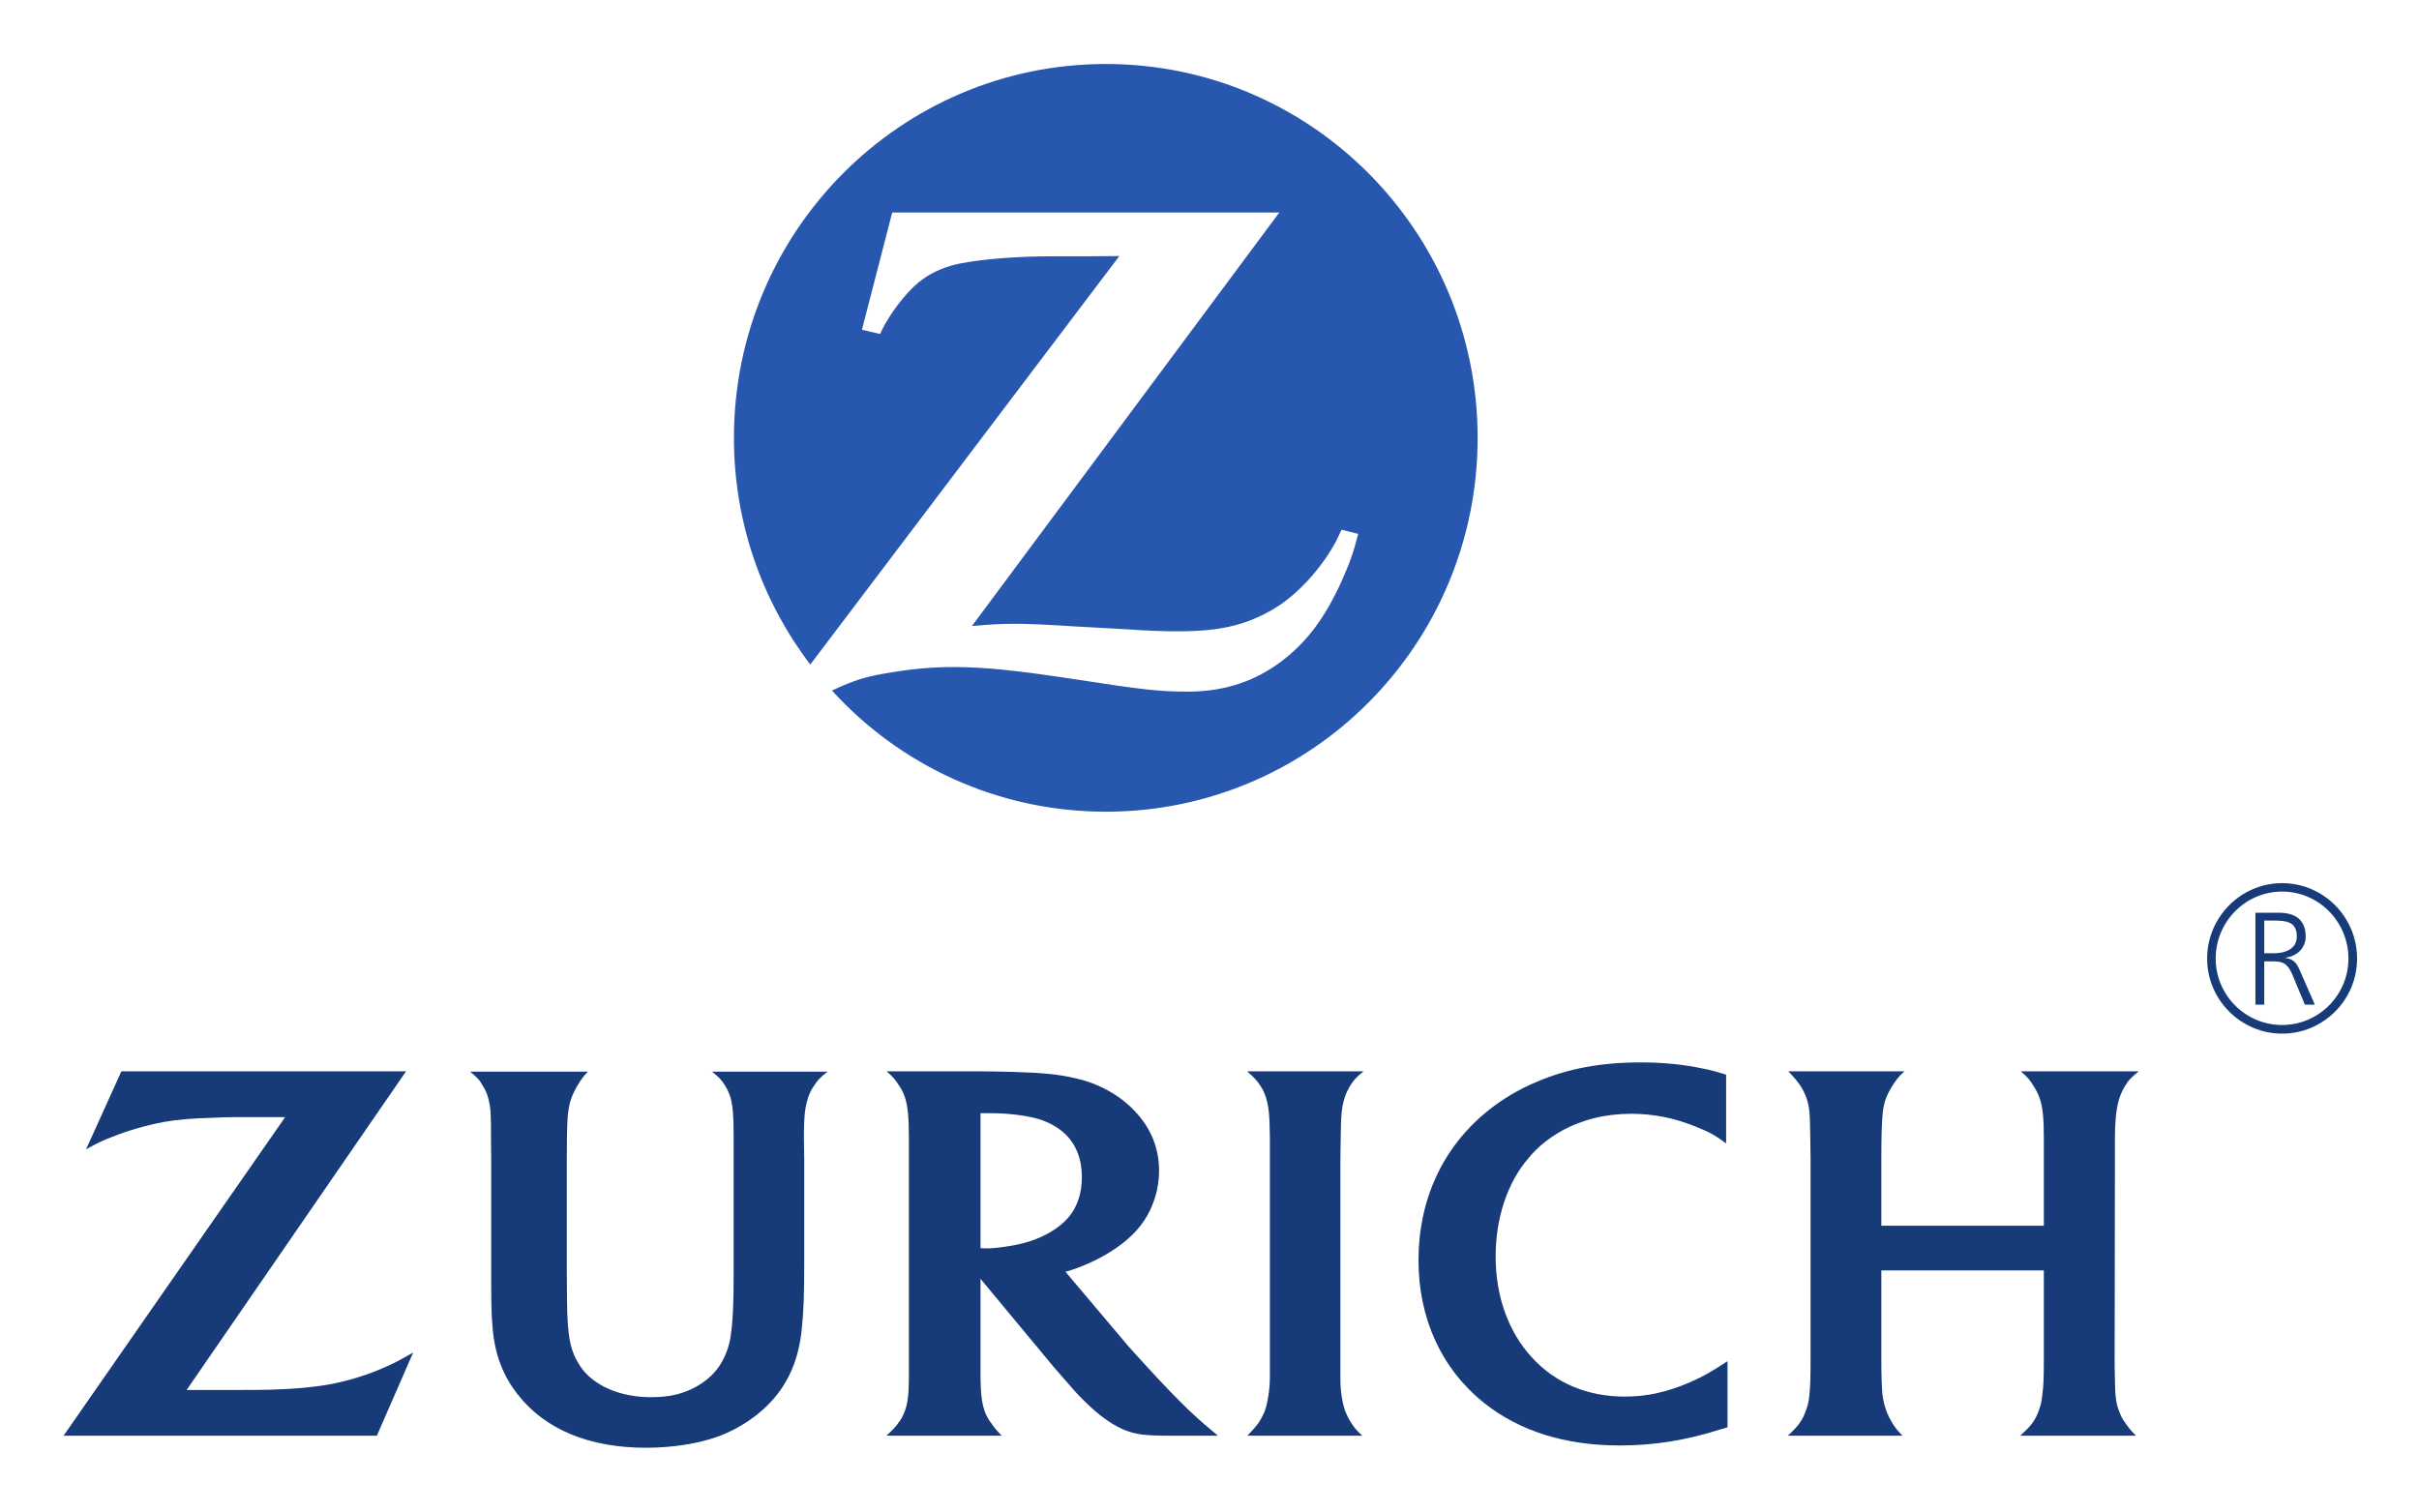
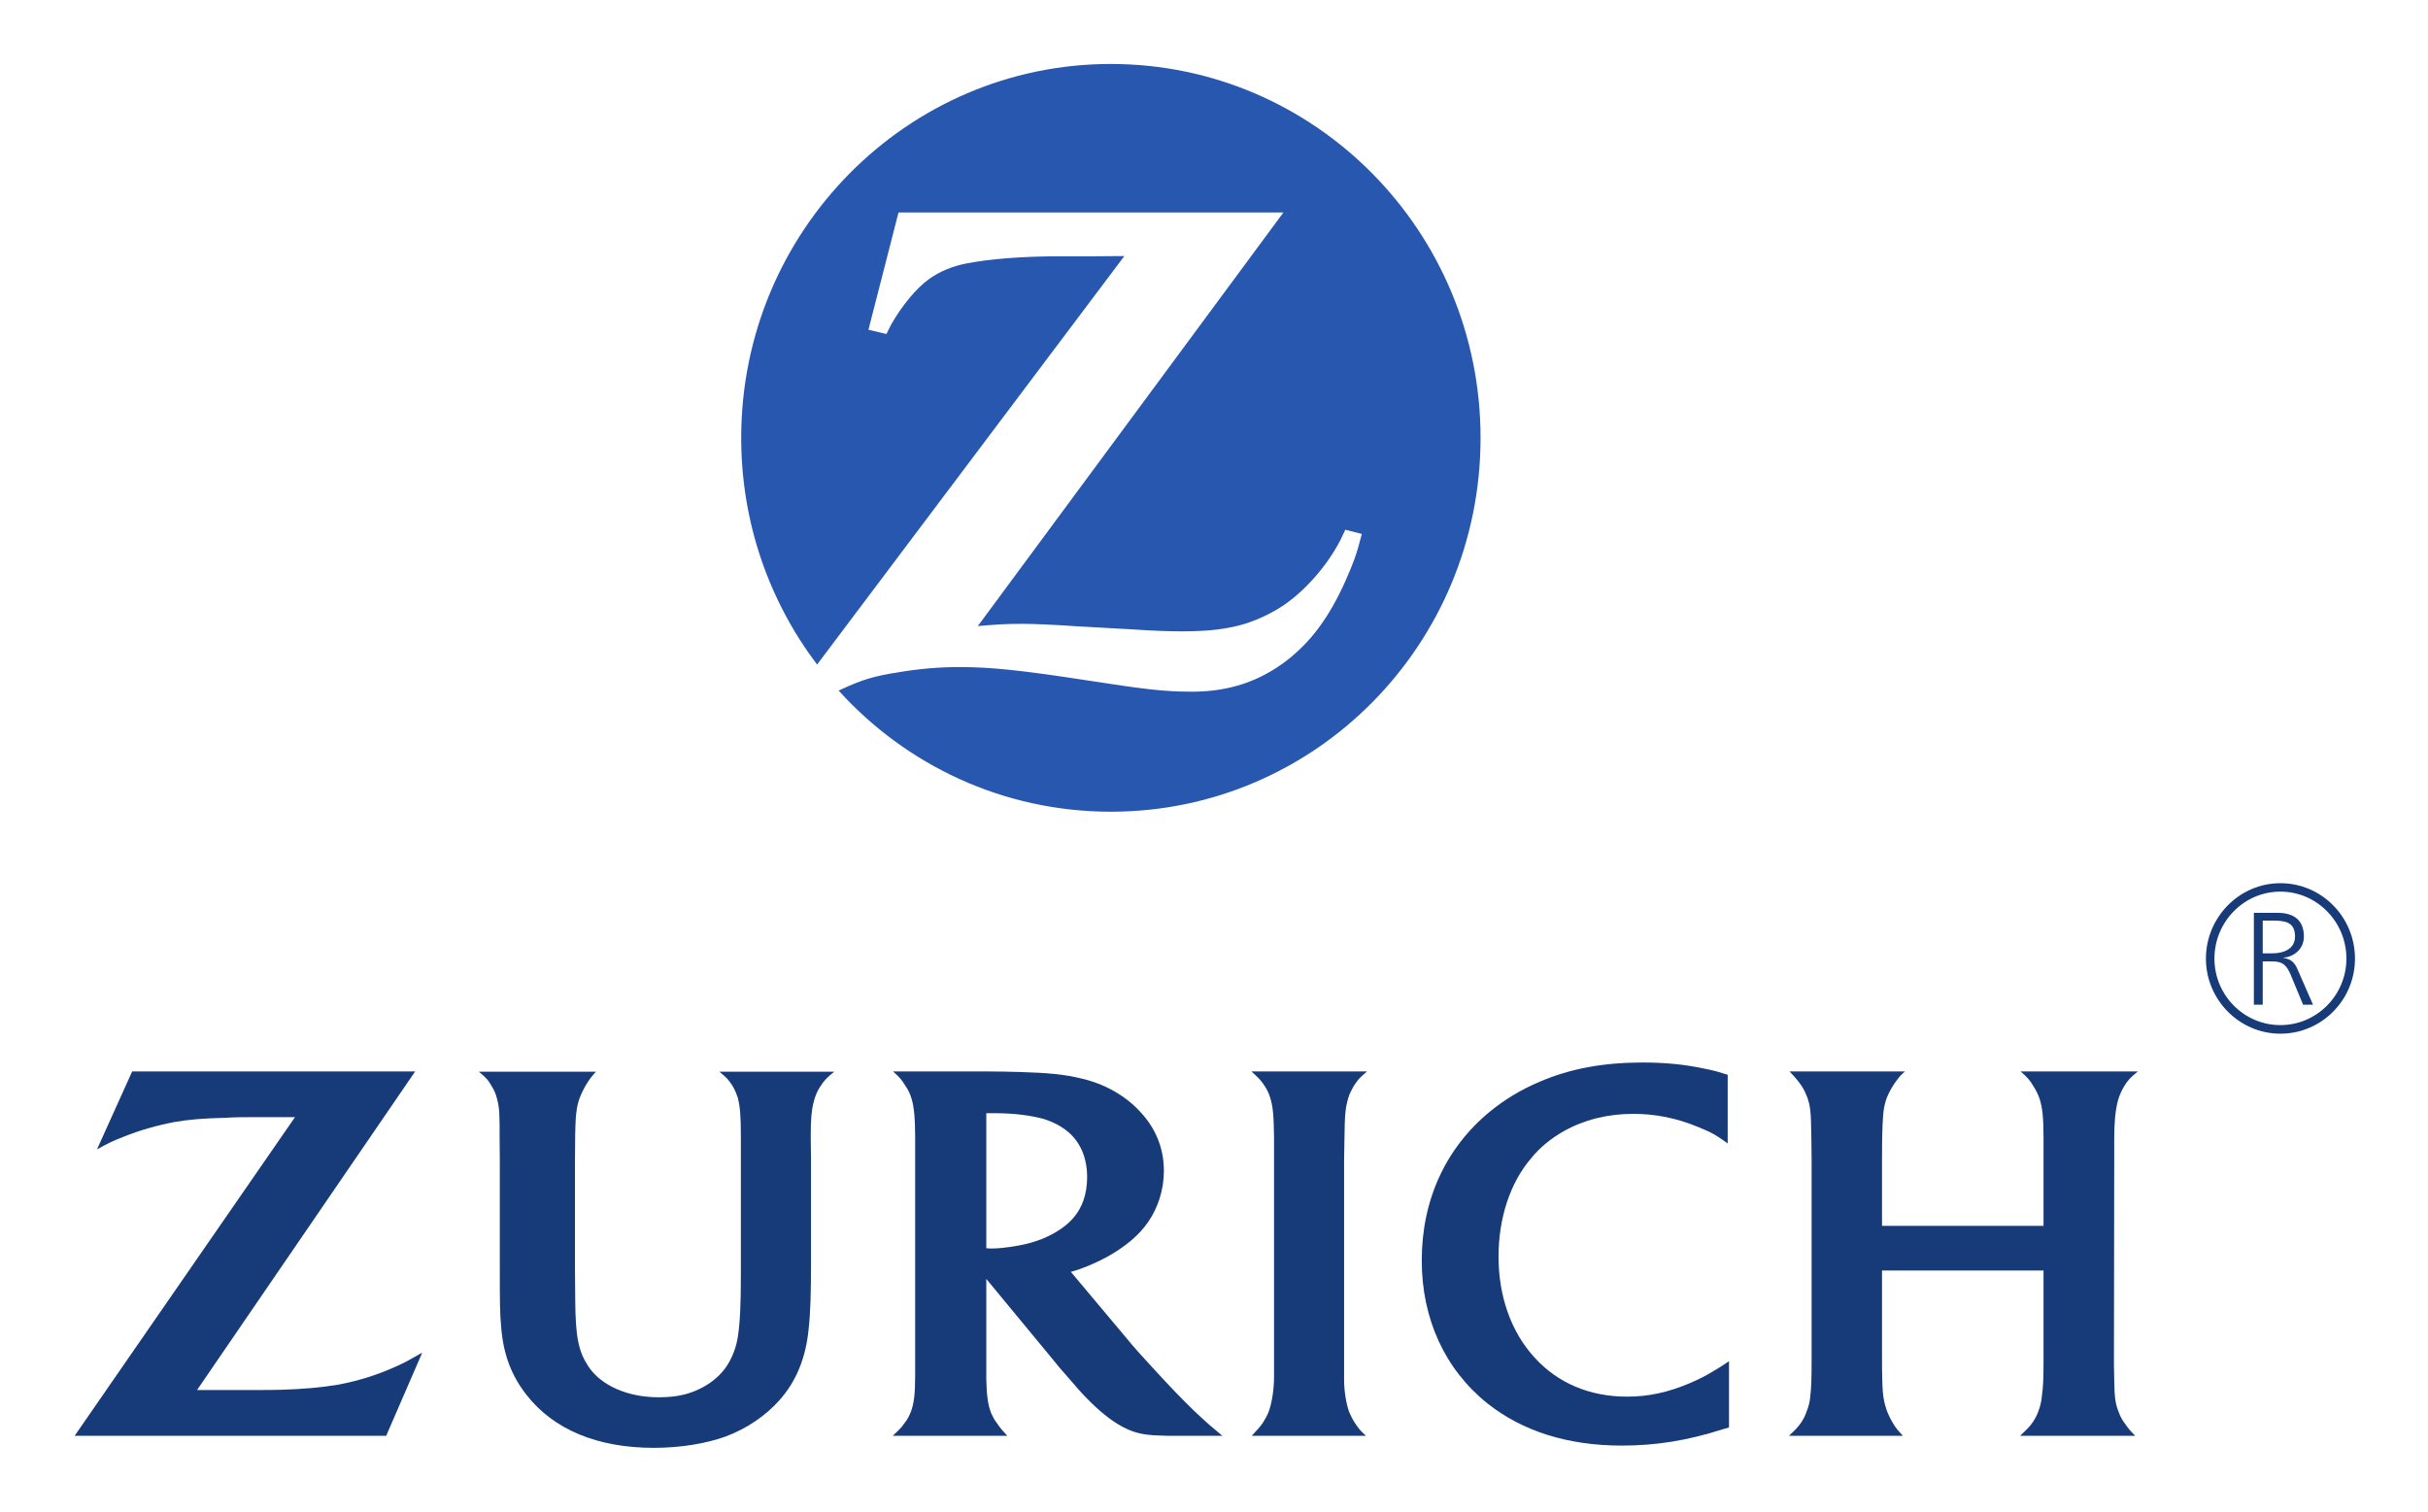
- <svg xmlns="http://www.w3.org/2000/svg" width="128px" height="80px" viewBox="0 0 128 80" version="1.1">
+ <svg xmlns="http://www.w3.org/2000/svg" width="106px" height="66px" viewBox="0 0 105 66" version="1.1">
  <g id="surface1">
-     <path style=" stroke:none;fill-rule:nonzero;fill:rgb(15.686%,34.118%,68.627%);fill-opacity:1;" d="M 58.512 3.387 C 47.652 3.387 38.836 12.254 38.836 23.172 C 38.836 27.695 40.348 31.848 42.875 35.172 L 59.23 13.551 L 57.469 13.566 L 55.719 13.566 C 53.852 13.566 52.105 13.699 50.84 13.938 C 50.078 14.086 49.402 14.367 48.844 14.766 C 48.18 15.223 47.375 16.199 46.828 17.16 C 46.77 17.262 46.684 17.438 46.566 17.676 L 45.609 17.453 L 47.211 11.246 L 67.695 11.246 L 51.43 33.133 C 52.488 33.043 52.898 33.016 53.766 33.016 C 54.426 33.016 55.426 33.059 56.762 33.148 L 59.656 33.309 C 60.699 33.383 61.582 33.414 62.258 33.414 C 63.742 33.414 64.711 33.297 65.684 33 C 66.43 32.762 67.137 32.422 67.781 31.98 C 68.93 31.184 70.031 29.898 70.707 28.625 C 70.766 28.492 70.867 28.301 70.988 28.035 L 71.867 28.258 C 71.59 29.352 71.426 29.762 71 30.738 C 70.121 32.691 69.137 34.004 67.781 35.023 C 66.387 36.059 64.844 36.574 63.008 36.605 L 62.742 36.605 C 61.391 36.605 60.332 36.488 57.102 35.984 C 53.809 35.484 52.133 35.305 50.473 35.305 C 49.371 35.305 48.344 35.395 47.27 35.57 C 45.859 35.793 45.301 35.957 44.023 36.547 C 47.609 40.492 52.781 42.961 58.512 42.961 C 69.387 42.961 78.188 34.109 78.188 23.172 C 78.188 12.254 69.387 3.387 58.512 3.387 " />
-     <path style=" stroke:none;fill-rule:nonzero;fill:rgb(9.02%,22.745%,47.059%);fill-opacity:1;" d="M 21.484 56.703 L 6.422 56.703 L 4.555 60.828 C 5.172 60.488 5.422 60.367 5.965 60.16 C 6.816 59.82 7.758 59.555 8.684 59.379 C 9.461 59.246 10.199 59.188 11.375 59.156 C 11.902 59.125 12.402 59.125 12.871 59.125 L 15.09 59.125 L 3.363 75.988 L 19.941 75.988 L 21.863 71.586 C 21.188 71.969 20.953 72.102 20.453 72.324 C 19.484 72.766 18.426 73.09 17.355 73.285 C 16.5 73.43 15.531 73.52 14.34 73.551 C 13.945 73.566 13.43 73.566 12.812 73.566 L 9.875 73.566 L 21.484 56.703 " />
-     <path style=" stroke:none;fill-rule:nonzero;fill:rgb(9.02%,22.745%,47.059%);fill-opacity:1;" d="M 72.09 75.988 C 71.793 75.723 71.691 75.605 71.5 75.309 C 71.367 75.117 71.281 74.91 71.191 74.719 C 71.031 74.273 70.926 73.637 70.926 73.02 L 70.926 61.402 L 70.941 60.281 C 70.957 58.992 70.988 58.641 71.148 58.105 C 71.207 57.898 71.309 57.707 71.414 57.516 C 71.617 57.176 71.75 57.027 72.148 56.703 L 65.992 56.703 C 66.387 57.059 66.52 57.191 66.695 57.473 C 66.828 57.664 66.93 57.887 66.988 58.094 C 67.137 58.566 67.18 59.023 67.195 60.176 C 67.195 60.766 67.195 61.152 67.195 61.328 L 67.195 72.871 C 67.195 73.551 67.078 74.273 66.902 74.746 C 66.812 74.938 66.711 75.133 66.594 75.309 C 66.445 75.516 66.344 75.633 66.004 75.988 L 72.09 75.988 " />
-     <path style=" stroke:none;fill-rule:nonzero;fill:rgb(9.02%,22.745%,47.059%);fill-opacity:1;" d="M 91.336 56.879 C 90.867 56.734 90.676 56.672 90.176 56.57 C 89.074 56.332 88.004 56.23 86.797 56.23 C 84.738 56.23 82.961 56.555 81.332 57.25 C 80.375 57.648 79.48 58.18 78.699 58.816 C 76.336 60.738 75.059 63.5 75.059 66.707 C 75.059 69.797 76.289 72.473 78.555 74.273 C 80.422 75.75 82.828 76.504 85.711 76.504 C 87.516 76.504 89.207 76.238 91.102 75.633 C 91.16 75.617 91.277 75.59 91.41 75.543 L 91.41 72.043 C 90.957 72.34 90.793 72.441 90.516 72.605 C 90.148 72.824 89.75 73.02 89.34 73.195 C 88.18 73.684 87.137 73.918 85.988 73.918 C 84.004 73.918 82.301 73.211 81.051 71.836 C 79.816 70.492 79.141 68.613 79.141 66.5 C 79.141 64.477 79.758 62.598 80.875 61.301 C 81.344 60.723 81.934 60.25 82.609 59.867 C 83.695 59.262 84.945 58.949 86.312 58.949 C 87.488 58.949 88.621 59.172 89.766 59.645 C 90.469 59.926 90.734 60.074 91.336 60.516 L 91.336 56.879 " />
-     <path style=" stroke:none;fill-rule:nonzero;fill:rgb(9.02%,22.745%,47.059%);fill-opacity:1;" d="M 108.148 67.238 L 108.148 71.938 C 108.148 72.988 108.133 73.359 108.059 73.906 C 108.031 74.199 107.957 74.48 107.855 74.73 C 107.723 75.086 107.5 75.426 107.164 75.738 C 107.105 75.797 107.016 75.883 106.898 75.988 L 113.027 75.988 C 112.777 75.738 112.672 75.617 112.512 75.383 C 112.352 75.176 112.23 74.969 112.16 74.762 C 111.969 74.305 111.922 73.965 111.91 73.02 C 111.895 72.441 111.895 72.117 111.895 72.012 L 111.91 61.402 L 111.91 60.266 C 111.91 59.422 111.969 58.758 112.113 58.227 C 112.188 57.973 112.293 57.738 112.422 57.516 C 112.613 57.191 112.762 57.027 113.172 56.703 L 106.93 56.703 C 107.281 57.012 107.414 57.148 107.617 57.5 C 107.766 57.723 107.867 57.945 107.941 58.168 C 108.09 58.625 108.148 59.172 108.148 60.191 L 108.148 64.875 L 99.551 64.875 L 99.551 61.359 C 99.551 60.293 99.566 59.602 99.609 59.066 C 99.625 58.758 99.684 58.477 99.758 58.238 C 99.891 57.812 100.242 57.25 100.551 56.91 C 100.594 56.867 100.668 56.809 100.77 56.703 L 94.629 56.703 C 94.996 57.086 95.086 57.207 95.262 57.457 C 95.395 57.648 95.496 57.871 95.586 58.105 C 95.746 58.594 95.773 58.859 95.789 60.145 L 95.805 61.359 L 95.805 71.91 C 95.805 72.988 95.789 73.461 95.73 73.949 C 95.703 74.199 95.645 74.453 95.539 74.703 C 95.395 75.133 95.156 75.457 94.805 75.797 C 94.762 75.84 94.688 75.898 94.598 75.988 L 100.668 75.988 C 100.402 75.707 100.301 75.59 100.152 75.352 C 100.035 75.16 99.934 74.969 99.844 74.746 C 99.656 74.246 99.582 73.875 99.566 73.062 C 99.551 72.648 99.551 72.266 99.551 71.91 L 99.551 67.238 L 108.148 67.238 " />
-     <path style=" stroke:none;fill-rule:nonzero;fill:rgb(9.02%,22.745%,47.059%);fill-opacity:1;" d="M 52.191 66.074 C 52.473 66.074 52.797 66.043 53.191 65.984 C 54.219 65.836 54.926 65.598 55.602 65.199 C 55.969 64.98 56.262 64.742 56.5 64.477 C 56.996 63.914 57.246 63.176 57.246 62.305 C 57.246 61.301 56.91 60.488 56.262 59.926 C 55.895 59.613 55.441 59.379 54.969 59.23 C 54.234 59.023 53.324 58.918 52.383 58.918 C 52.223 58.918 52.121 58.918 51.883 58.918 L 51.883 66.059 C 52.031 66.074 52.09 66.074 52.191 66.074 Z M 51.883 72.027 C 51.883 72.367 51.883 72.691 51.883 72.988 C 51.898 73.875 51.973 74.348 52.133 74.777 C 52.223 74.969 52.324 75.176 52.473 75.352 C 52.633 75.59 52.723 75.691 53 75.988 L 46.902 75.988 C 47.254 75.664 47.375 75.543 47.535 75.309 C 47.684 75.133 47.785 74.926 47.871 74.703 C 48.035 74.273 48.094 73.758 48.094 72.84 L 48.094 60.191 C 48.094 59.172 48.035 58.566 47.902 58.137 C 47.828 57.887 47.711 57.648 47.562 57.441 C 47.387 57.16 47.27 57.012 46.918 56.703 L 51.871 56.703 C 52.488 56.703 53.074 56.719 53.648 56.734 C 55.176 56.777 56.07 56.867 56.926 57.074 C 58.16 57.352 59.262 57.973 60.039 58.801 C 60.906 59.703 61.332 60.781 61.332 61.965 C 61.332 62.465 61.258 62.953 61.098 63.441 C 60.816 64.312 60.348 65.008 59.598 65.645 C 58.922 66.207 58.188 66.633 57.234 67.02 C 56.895 67.152 56.746 67.211 56.379 67.312 L 59.363 70.844 C 59.715 71.273 60.188 71.793 60.758 72.41 C 61.656 73.387 62.258 74.008 62.918 74.645 C 63.215 74.926 63.492 75.176 63.758 75.41 C 64.008 75.617 64.125 75.723 64.449 75.988 L 62.051 75.988 C 61.684 75.988 61.363 75.988 61.055 75.973 C 60.215 75.945 59.703 75.812 59.145 75.516 C 58.496 75.176 57.852 74.645 57.16 73.934 C 56.953 73.727 56.645 73.371 56.234 72.898 C 55.867 72.484 55.602 72.176 55.441 71.969 L 51.883 67.684 L 51.883 72.027 " />
-     <path style=" stroke:none;fill-rule:nonzero;fill:rgb(9.02%,22.745%,47.059%);fill-opacity:1;" d="M 43.789 56.719 L 37.676 56.719 C 38.043 57.012 38.176 57.148 38.367 57.457 C 38.5 57.664 38.586 57.887 38.66 58.105 C 38.777 58.578 38.82 59.039 38.82 60.133 L 38.82 67.461 C 38.82 69.043 38.777 69.957 38.66 70.727 C 38.586 71.246 38.41 71.719 38.16 72.145 C 37.703 72.93 36.836 73.535 35.809 73.801 C 35.398 73.906 34.941 73.949 34.441 73.949 C 32.797 73.949 31.387 73.328 30.711 72.324 C 30.18 71.523 30.02 70.785 30.004 68.805 L 29.992 67.211 L 29.992 61.402 C 29.992 60.281 30.004 59.734 30.035 59.156 C 30.062 58.816 30.109 58.52 30.18 58.285 C 30.312 57.84 30.637 57.25 30.961 56.879 C 30.988 56.852 31.035 56.793 31.105 56.719 L 24.875 56.719 C 25.258 57.027 25.391 57.176 25.566 57.5 C 25.699 57.707 25.789 57.93 25.848 58.168 C 25.922 58.461 25.965 58.758 25.965 59.055 C 25.98 59.246 25.98 59.645 25.98 60.25 L 25.992 61.359 L 25.992 66.887 C 25.992 68.938 25.992 69.457 26.066 70.285 C 26.184 71.688 26.609 72.812 27.418 73.832 C 28.859 75.664 31.195 76.625 34.18 76.625 C 35.602 76.625 36.969 76.402 38.027 76.02 C 39.129 75.605 40.145 74.926 40.879 74.098 C 41.762 73.105 42.273 71.879 42.422 70.359 C 42.523 69.473 42.555 68.438 42.555 66.914 L 42.555 61.371 L 42.539 60.281 L 42.539 60.059 C 42.539 59.23 42.582 58.742 42.699 58.301 C 42.773 58.02 42.875 57.754 43.039 57.516 C 43.246 57.191 43.375 57.043 43.789 56.719 " />
-     <path style=" stroke:none;fill-rule:nonzero;fill:rgb(9.02%,22.745%,47.059%);fill-opacity:1;" d="M 119.812 50.453 L 120.328 50.453 C 120.887 50.453 121.535 50.246 121.535 49.566 C 121.535 48.77 120.961 48.723 120.312 48.723 L 119.812 48.723 Z M 119.344 48.309 L 120.594 48.309 C 121.445 48.309 122.004 48.68 122.004 49.566 C 122.004 50.188 121.535 50.613 120.93 50.688 L 120.93 50.703 C 121.312 50.746 121.52 50.953 121.664 51.293 L 122.488 53.172 L 121.961 53.172 L 121.27 51.516 C 120.988 50.895 120.668 50.883 120.211 50.883 L 119.812 50.883 L 119.812 53.172 L 119.344 53.172 L 119.344 48.309 " />
-     <path style=" stroke:none;fill-rule:nonzero;fill:rgb(9.02%,22.745%,47.059%);fill-opacity:1;" d="M 120.754 54.25 C 118.816 54.25 117.242 52.668 117.242 50.734 C 117.242 48.781 118.816 47.188 120.754 47.188 C 122.695 47.188 124.266 48.781 124.266 50.734 C 124.266 52.668 122.695 54.25 120.754 54.25 Z M 120.754 46.742 C 118.582 46.742 116.789 48.531 116.789 50.734 C 116.789 52.922 118.582 54.707 120.754 54.707 C 122.945 54.707 124.723 52.922 124.723 50.734 C 124.723 48.531 122.945 46.742 120.754 46.742 " />
+     <path style=" stroke:none;fill-rule:nonzero;fill:rgb(15.686%,34.118%,68.627%);fill-opacity:1;" d="M 47.996 2.793 C 39.09 2.793 31.859 10.109 31.859 19.117 C 31.859 22.848 33.098 26.273 35.172 29.016 L 48.586 11.18 L 47.141 11.191 L 45.707 11.191 C 44.176 11.191 42.742 11.301 41.703 11.5 C 41.078 11.621 40.523 11.852 40.066 12.18 C 39.523 12.559 38.863 13.363 38.414 14.156 C 38.367 14.242 38.297 14.387 38.199 14.582 L 37.414 14.398 L 38.727 9.277 L 55.531 9.277 L 42.188 27.336 C 43.059 27.262 43.395 27.238 44.105 27.238 C 44.645 27.238 45.465 27.273 46.562 27.348 L 48.938 27.48 C 49.793 27.539 50.516 27.566 51.07 27.566 C 52.289 27.566 53.082 27.469 53.883 27.227 C 54.492 27.027 55.074 26.75 55.602 26.383 C 56.543 25.727 57.449 24.668 58 23.617 C 58.051 23.508 58.133 23.348 58.234 23.129 L 58.953 23.312 C 58.727 24.215 58.59 24.555 58.242 25.359 C 57.52 26.969 56.715 28.055 55.602 28.895 C 54.457 29.75 53.191 30.172 51.688 30.199 L 51.469 30.199 C 50.359 30.199 49.492 30.102 46.84 29.688 C 44.141 29.273 42.766 29.125 41.402 29.125 C 40.5 29.125 39.656 29.199 38.777 29.344 C 37.617 29.527 37.16 29.664 36.113 30.152 C 39.055 33.406 43.297 35.441 47.996 35.441 C 56.918 35.441 64.137 28.141 64.137 19.117 C 64.137 10.109 56.918 2.793 47.996 2.793 " />
+     <path style=" stroke:none;fill-rule:nonzero;fill:rgb(9.02%,22.745%,47.059%);fill-opacity:1;" d="M 17.625 46.781 L 5.27 46.781 L 3.734 50.184 C 4.242 49.902 4.449 49.805 4.895 49.633 C 5.59 49.352 6.363 49.133 7.125 48.988 C 7.762 48.879 8.367 48.828 9.332 48.805 C 9.762 48.777 10.172 48.777 10.559 48.777 L 12.379 48.777 L 2.758 62.691 L 16.359 62.691 L 17.934 59.059 C 17.379 59.375 17.188 59.484 16.777 59.668 C 15.984 60.031 15.113 60.301 14.238 60.461 C 13.535 60.578 12.742 60.652 11.762 60.68 C 11.441 60.691 11.016 60.691 10.512 60.691 L 8.102 60.691 L 17.625 46.781 " />
+     <path style=" stroke:none;fill-rule:nonzero;fill:rgb(9.02%,22.745%,47.059%);fill-opacity:1;" d="M 59.137 62.691 C 58.895 62.473 58.809 62.375 58.652 62.129 C 58.543 61.973 58.473 61.801 58.398 61.645 C 58.27 61.277 58.18 60.75 58.18 60.242 L 58.18 50.656 L 58.195 49.73 C 58.207 48.668 58.234 48.379 58.363 47.938 C 58.41 47.766 58.496 47.609 58.582 47.449 C 58.75 47.172 58.859 47.047 59.184 46.781 L 54.133 46.781 C 54.457 47.074 54.566 47.184 54.711 47.414 C 54.82 47.574 54.902 47.758 54.953 47.926 C 55.074 48.316 55.109 48.695 55.121 49.645 C 55.121 50.133 55.121 50.449 55.121 50.594 L 55.121 60.117 C 55.121 60.68 55.023 61.277 54.879 61.664 C 54.809 61.824 54.723 61.984 54.629 62.129 C 54.508 62.301 54.422 62.398 54.145 62.691 L 59.137 62.691 " />
+     <path style=" stroke:none;fill-rule:nonzero;fill:rgb(9.02%,22.745%,47.059%);fill-opacity:1;" d="M 74.926 46.926 C 74.539 46.805 74.383 46.754 73.973 46.672 C 73.07 46.473 72.191 46.391 71.199 46.391 C 69.512 46.391 68.055 46.656 66.719 47.23 C 65.934 47.559 65.199 48 64.559 48.523 C 62.621 50.109 61.57 52.387 61.57 55.035 C 61.57 57.582 62.582 59.789 64.438 61.277 C 65.973 62.492 67.945 63.117 70.309 63.117 C 71.789 63.117 73.176 62.898 74.73 62.398 C 74.781 62.383 74.875 62.363 74.984 62.324 L 74.984 59.434 C 74.613 59.68 74.48 59.766 74.25 59.898 C 73.949 60.078 73.625 60.242 73.285 60.387 C 72.336 60.789 71.48 60.98 70.539 60.98 C 68.91 60.98 67.512 60.398 66.488 59.266 C 65.473 58.156 64.922 56.605 64.922 54.863 C 64.922 53.191 65.426 51.645 66.344 50.574 C 66.727 50.098 67.211 49.707 67.766 49.391 C 68.656 48.891 69.684 48.633 70.805 48.633 C 71.77 48.633 72.695 48.816 73.637 49.207 C 74.211 49.438 74.43 49.562 74.926 49.926 L 74.926 46.926 " />
+     <path style=" stroke:none;fill-rule:nonzero;fill:rgb(9.02%,22.745%,47.059%);fill-opacity:1;" d="M 88.715 55.473 L 88.715 59.348 C 88.715 60.215 88.703 60.52 88.641 60.973 C 88.621 61.215 88.559 61.445 88.477 61.652 C 88.367 61.945 88.184 62.227 87.906 62.484 C 87.859 62.531 87.785 62.602 87.691 62.691 L 92.719 62.691 C 92.512 62.484 92.426 62.383 92.293 62.191 C 92.164 62.02 92.062 61.848 92.008 61.68 C 91.848 61.301 91.812 61.02 91.801 60.242 C 91.789 59.766 91.789 59.496 91.789 59.41 L 91.801 50.656 L 91.801 49.719 C 91.801 49.023 91.848 48.477 91.969 48.035 C 92.027 47.828 92.117 47.633 92.223 47.449 C 92.379 47.184 92.5 47.047 92.836 46.781 L 87.715 46.781 C 88.004 47.035 88.113 47.148 88.281 47.438 C 88.402 47.621 88.484 47.805 88.547 47.988 C 88.668 48.367 88.715 48.816 88.715 49.656 L 88.715 53.523 L 81.664 53.523 L 81.664 50.621 C 81.664 49.742 81.676 49.172 81.711 48.73 C 81.723 48.477 81.773 48.242 81.832 48.047 C 81.941 47.695 82.23 47.23 82.484 46.949 C 82.52 46.914 82.578 46.867 82.664 46.781 L 77.625 46.781 C 77.926 47.098 78 47.195 78.145 47.402 C 78.254 47.559 78.336 47.742 78.41 47.938 C 78.543 48.34 78.562 48.559 78.578 49.621 L 78.59 50.621 L 78.59 59.324 C 78.59 60.215 78.578 60.605 78.527 61.008 C 78.508 61.215 78.457 61.426 78.371 61.629 C 78.254 61.984 78.059 62.254 77.77 62.531 C 77.734 62.566 77.672 62.617 77.602 62.691 L 82.578 62.691 C 82.359 62.457 82.277 62.363 82.156 62.164 C 82.059 62.008 81.977 61.848 81.902 61.664 C 81.75 61.254 81.688 60.945 81.676 60.277 C 81.664 59.934 81.664 59.621 81.664 59.324 L 81.664 55.473 L 88.715 55.473 " />
+     <path style=" stroke:none;fill-rule:nonzero;fill:rgb(9.02%,22.745%,47.059%);fill-opacity:1;" d="M 42.812 54.512 C 43.043 54.512 43.309 54.484 43.633 54.438 C 44.477 54.316 45.055 54.117 45.609 53.789 C 45.91 53.609 46.152 53.414 46.348 53.191 C 46.754 52.73 46.961 52.121 46.961 51.402 C 46.961 50.574 46.684 49.902 46.152 49.438 C 45.852 49.18 45.48 48.988 45.09 48.863 C 44.488 48.695 43.742 48.605 42.969 48.605 C 42.84 48.605 42.754 48.605 42.559 48.605 L 42.559 54.5 C 42.684 54.512 42.73 54.512 42.812 54.512 Z M 42.559 59.422 C 42.559 59.703 42.559 59.969 42.559 60.215 C 42.574 60.945 42.633 61.336 42.766 61.691 C 42.84 61.848 42.922 62.02 43.043 62.164 C 43.176 62.363 43.25 62.445 43.477 62.691 L 38.473 62.691 C 38.762 62.422 38.863 62.324 38.992 62.129 C 39.117 61.984 39.199 61.812 39.27 61.629 C 39.402 61.277 39.453 60.852 39.453 60.094 L 39.453 49.656 C 39.453 48.816 39.402 48.316 39.293 47.961 C 39.234 47.758 39.137 47.559 39.016 47.391 C 38.871 47.156 38.777 47.035 38.488 46.781 L 42.551 46.781 C 43.059 46.781 43.539 46.793 44.008 46.805 C 45.262 46.84 45.996 46.914 46.695 47.086 C 47.711 47.316 48.613 47.828 49.25 48.512 C 49.961 49.254 50.312 50.145 50.312 51.121 C 50.312 51.535 50.25 51.938 50.121 52.34 C 49.887 53.059 49.504 53.633 48.891 54.156 C 48.336 54.621 47.73 54.973 46.949 55.293 C 46.672 55.402 46.551 55.449 46.25 55.531 L 48.695 58.445 C 48.984 58.801 49.371 59.23 49.84 59.738 C 50.578 60.543 51.07 61.055 51.613 61.582 C 51.855 61.812 52.082 62.02 52.301 62.215 C 52.508 62.383 52.602 62.473 52.867 62.691 L 50.902 62.691 C 50.602 62.691 50.336 62.691 50.082 62.676 C 49.395 62.656 48.977 62.547 48.516 62.301 C 47.984 62.02 47.457 61.582 46.891 60.996 C 46.719 60.824 46.465 60.531 46.129 60.141 C 45.828 59.801 45.609 59.547 45.48 59.375 L 42.559 55.84 L 42.559 59.422 " />
+     <path style=" stroke:none;fill-rule:nonzero;fill:rgb(9.02%,22.745%,47.059%);fill-opacity:1;" d="M 35.922 46.793 L 30.906 46.793 C 31.207 47.035 31.316 47.148 31.473 47.402 C 31.582 47.574 31.652 47.758 31.715 47.938 C 31.809 48.328 31.844 48.707 31.844 49.609 L 31.844 55.656 C 31.844 56.961 31.809 57.715 31.715 58.348 C 31.652 58.777 31.508 59.168 31.305 59.52 C 30.93 60.168 30.219 60.668 29.375 60.887 C 29.039 60.973 28.664 61.008 28.254 61.008 C 26.902 61.008 25.746 60.496 25.191 59.668 C 24.758 59.008 24.625 58.398 24.613 56.766 L 24.602 55.449 L 24.602 50.656 C 24.602 49.73 24.613 49.281 24.637 48.805 C 24.66 48.523 24.699 48.277 24.758 48.086 C 24.867 47.719 25.133 47.23 25.398 46.926 C 25.422 46.902 25.457 46.855 25.516 46.793 L 20.406 46.793 C 20.719 47.047 20.828 47.172 20.973 47.438 C 21.082 47.609 21.156 47.793 21.203 47.988 C 21.266 48.23 21.301 48.477 21.301 48.719 C 21.312 48.879 21.312 49.207 21.312 49.707 L 21.32 50.621 L 21.32 55.18 C 21.32 56.875 21.32 57.301 21.383 57.984 C 21.48 59.141 21.828 60.07 22.492 60.91 C 23.672 62.422 25.59 63.215 28.039 63.215 C 29.203 63.215 30.324 63.031 31.195 62.715 C 32.098 62.375 32.93 61.812 33.535 61.129 C 34.258 60.312 34.676 59.301 34.801 58.047 C 34.883 57.316 34.906 56.461 34.906 55.203 L 34.906 50.633 L 34.895 49.73 L 34.895 49.547 C 34.895 48.863 34.93 48.461 35.027 48.098 C 35.086 47.867 35.172 47.648 35.305 47.449 C 35.477 47.184 35.582 47.059 35.922 46.793 " />
+     <path style=" stroke:none;fill-rule:nonzero;fill:rgb(9.02%,22.745%,47.059%);fill-opacity:1;" d="M 98.285 41.625 L 98.707 41.625 C 99.164 41.625 99.695 41.453 99.695 40.891 C 99.695 40.234 99.227 40.195 98.695 40.195 L 98.285 40.195 Z M 97.898 39.855 L 98.926 39.855 C 99.625 39.855 100.082 40.16 100.082 40.891 C 100.082 41.406 99.695 41.758 99.199 41.816 L 99.199 41.832 C 99.516 41.867 99.684 42.035 99.801 42.316 L 100.48 43.867 L 100.047 43.867 L 99.48 42.5 C 99.25 41.988 98.984 41.977 98.609 41.977 L 98.285 41.977 L 98.285 43.867 L 97.898 43.867 L 97.898 39.855 " />
+     <path style=" stroke:none;fill-rule:nonzero;fill:rgb(9.02%,22.745%,47.059%);fill-opacity:1;" d="M 99.055 44.758 C 97.465 44.758 96.176 43.449 96.176 41.855 C 96.176 40.246 97.465 38.93 99.055 38.93 C 100.648 38.93 101.938 40.246 101.938 41.855 C 101.938 43.449 100.648 44.758 99.055 44.758 Z M 99.055 38.562 C 97.273 38.562 95.805 40.039 95.805 41.855 C 95.805 43.66 97.273 45.133 99.055 45.133 C 100.855 45.133 102.312 43.66 102.312 41.855 C 102.312 40.039 100.855 38.562 99.055 38.562 " />
  </g>
</svg>
